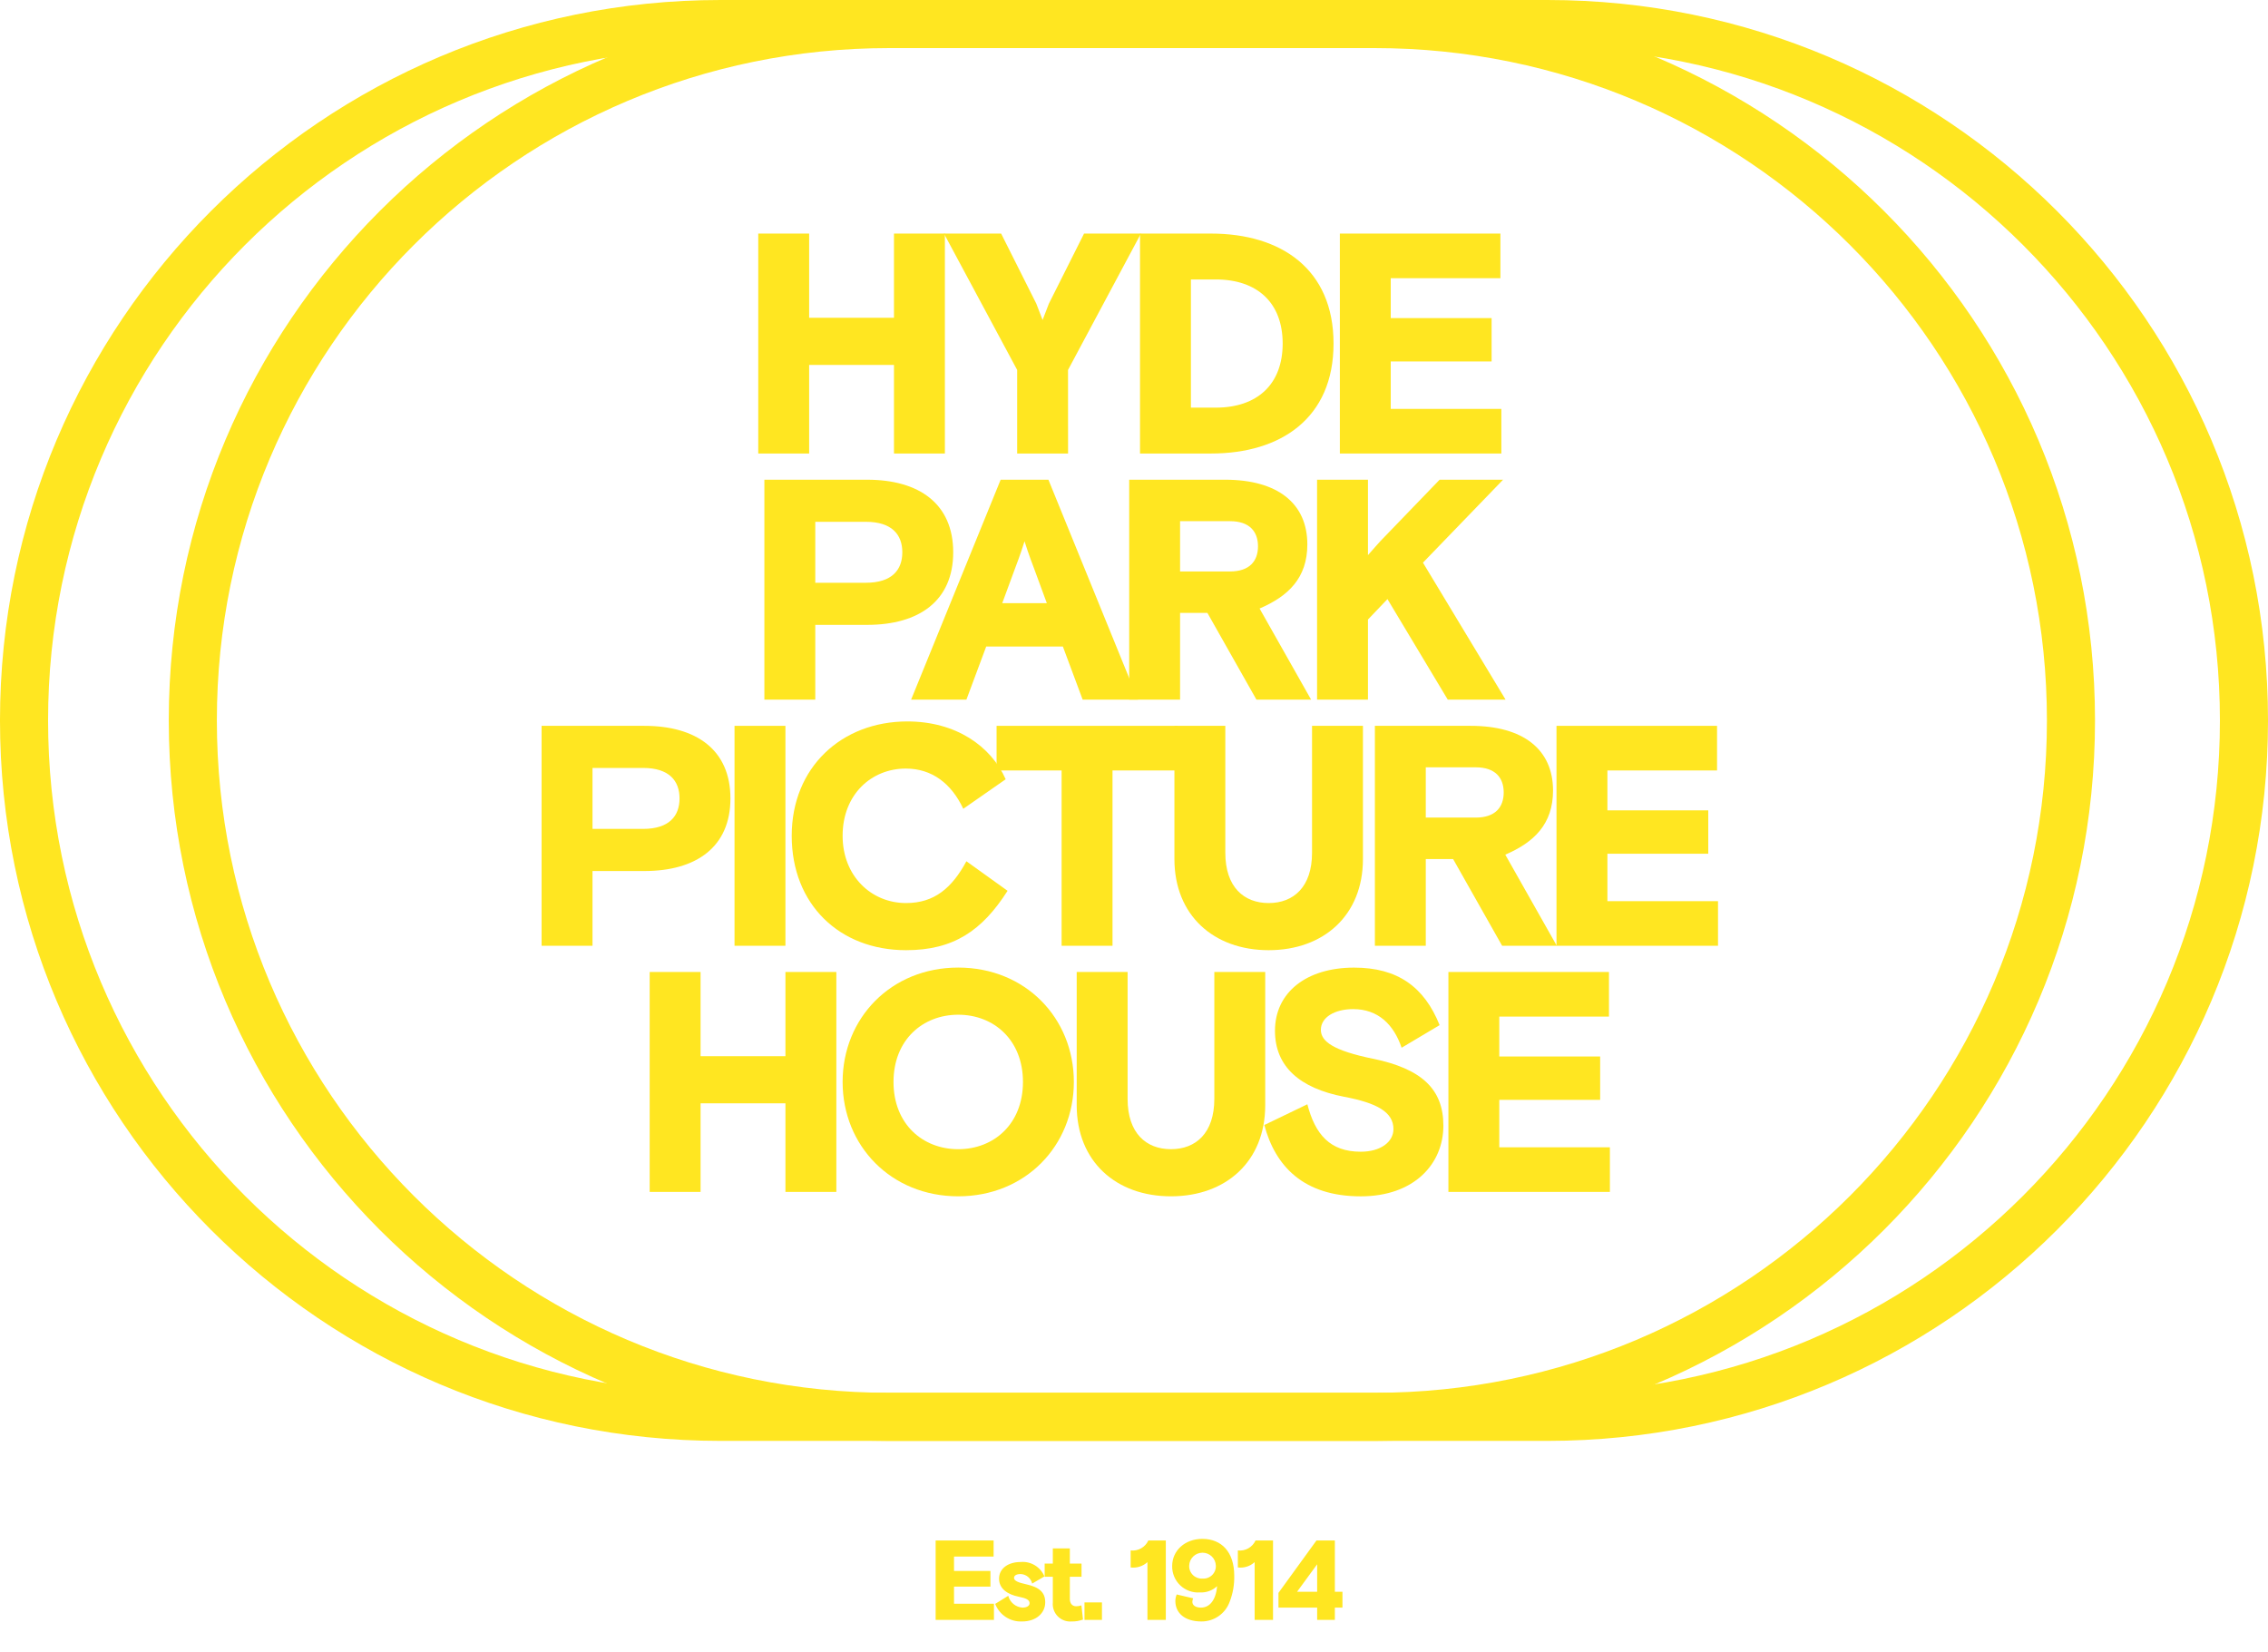
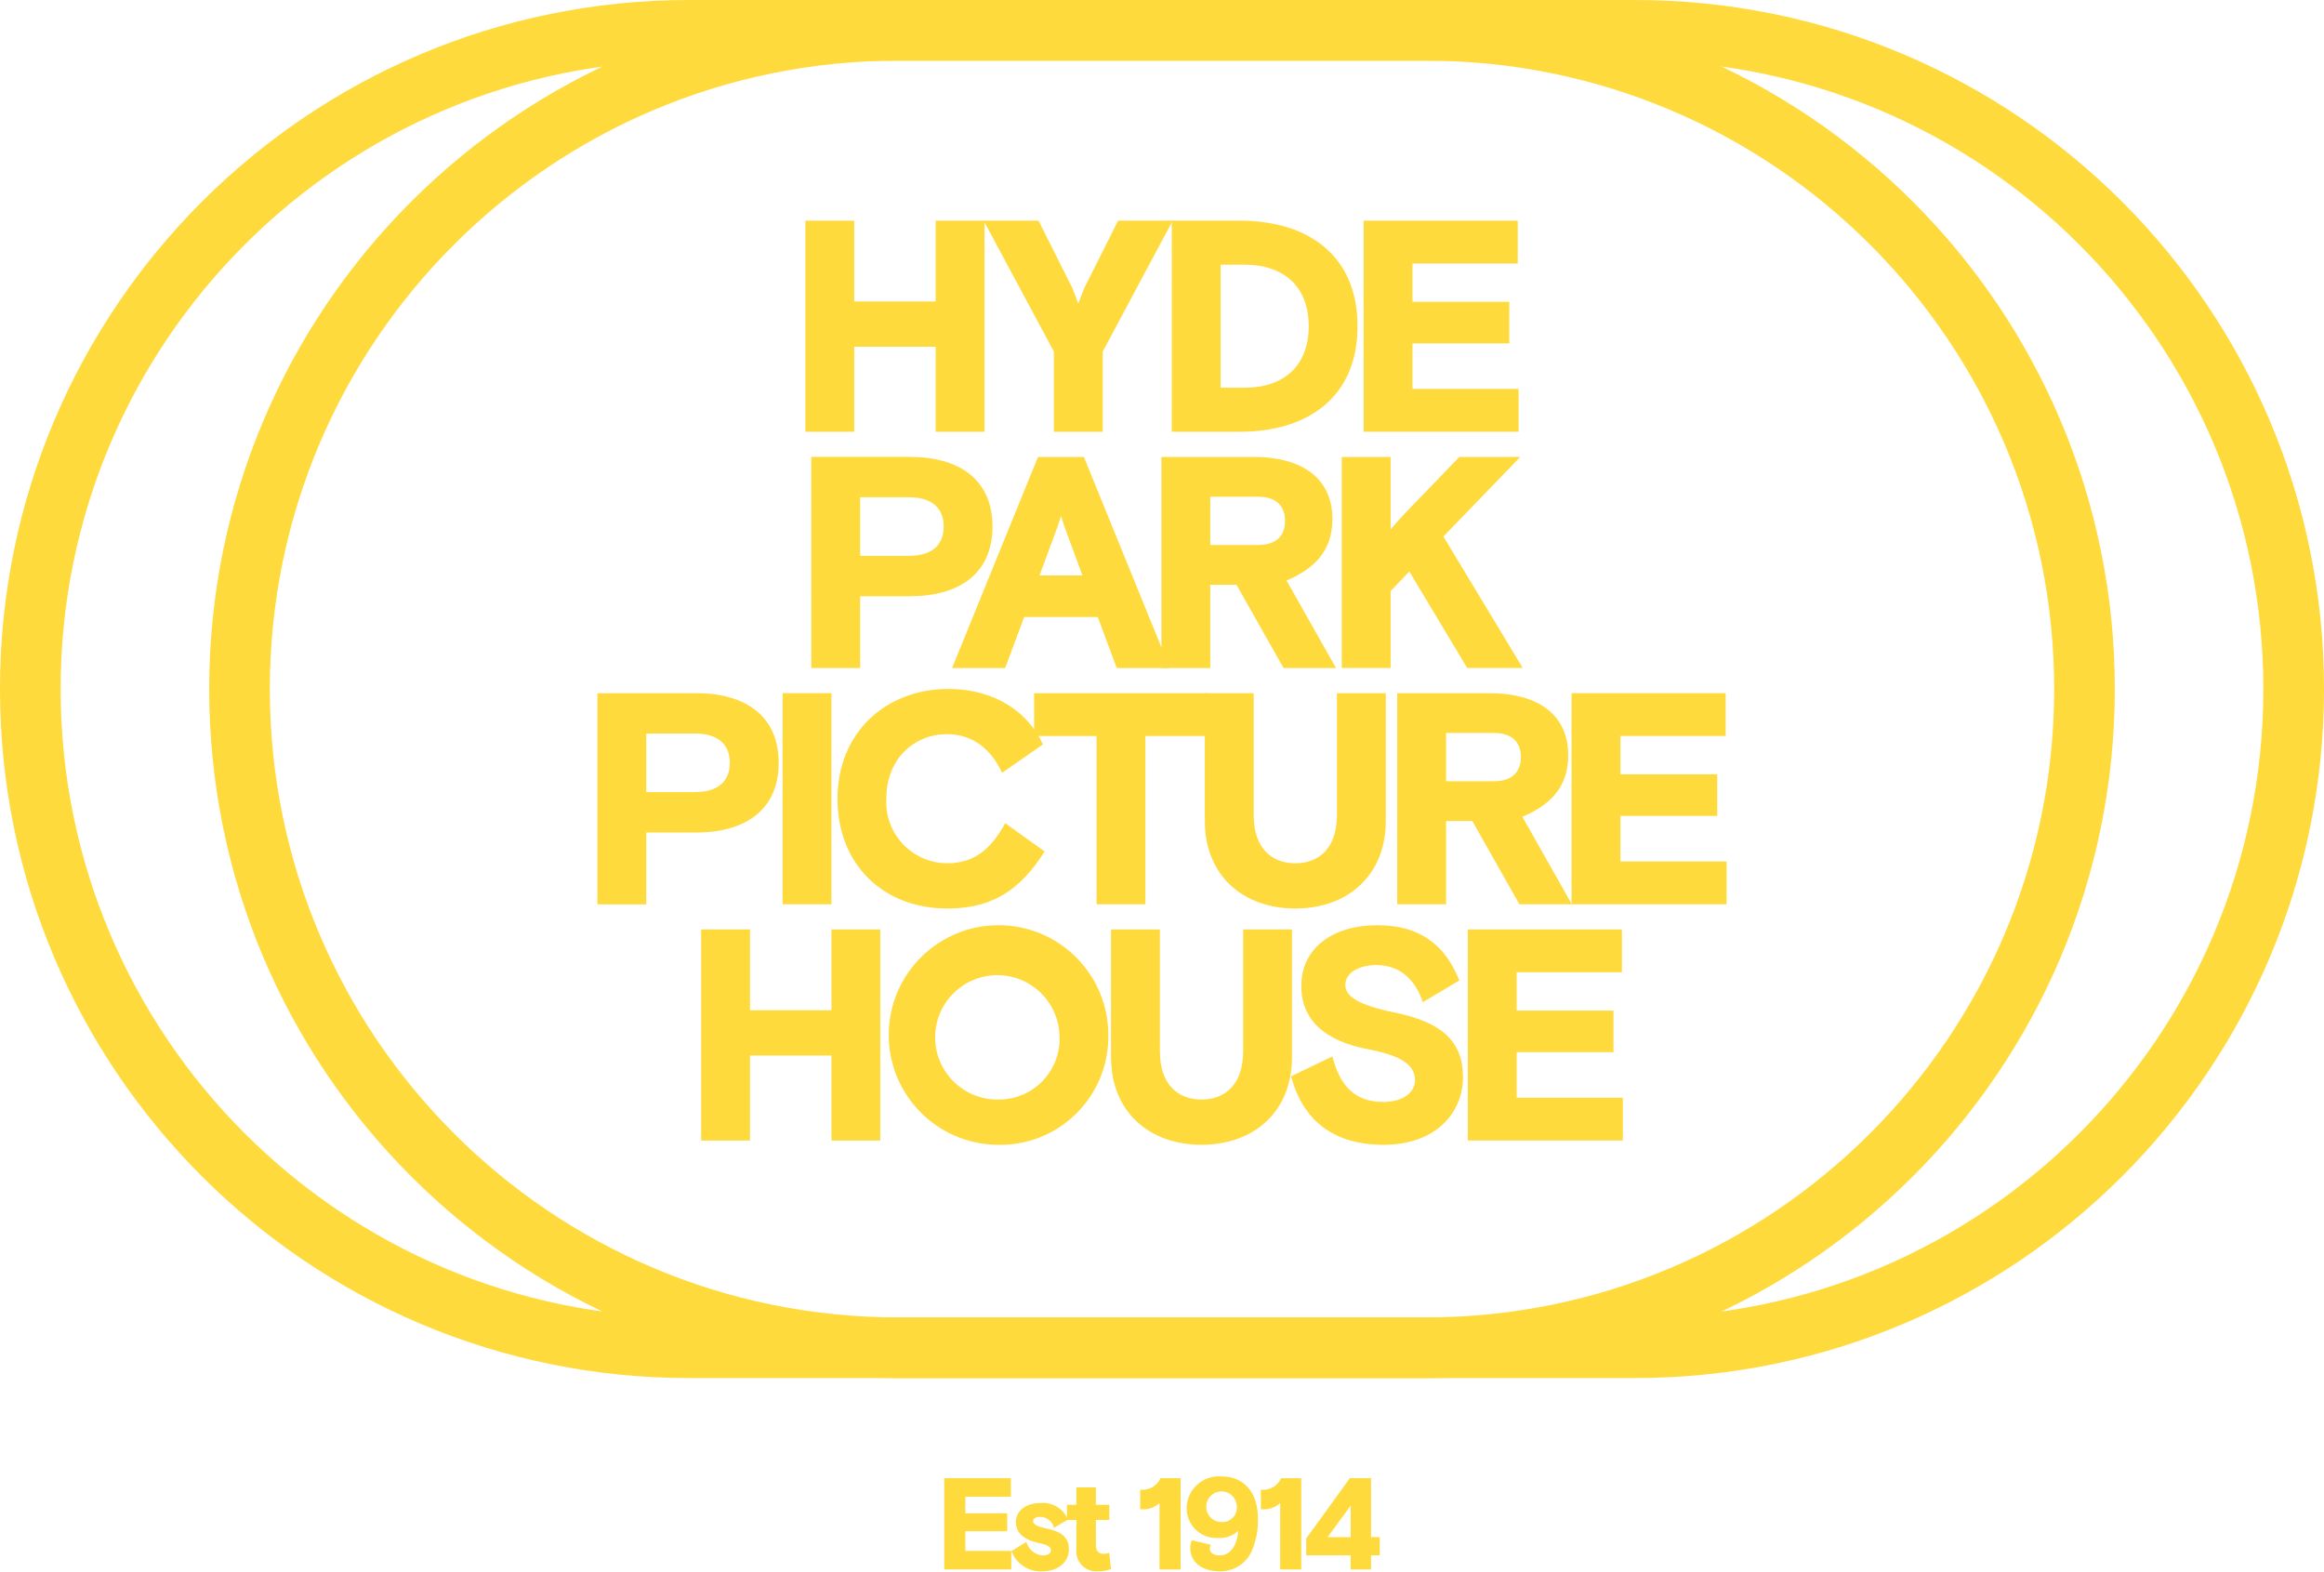
- <svg xmlns="http://www.w3.org/2000/svg" width="399.838" height="291.156" viewBox="0 0 399.838 291.156">
-   <g data-name="Group 5" fill="#ffe621">
-     <path data-name="Path 1" d="M272.827 254.022H127.01A127.011 127.011 0 01127.01 0h145.817a127.011 127.011 0 110 254.022M127.01 8.477a118.534 118.534 0 000 237.068h145.817a118.534 118.534 0 100-237.068z" />
-     <path data-name="Path 2" d="M242.329 254.022h-85.564a127.011 127.011 0 010-254.022h85.564a127.011 127.011 0 010 254.022M156.765 8.477a118.534 118.534 0 000 237.068h85.564a118.534 118.534 0 000-237.068z" />
-     <path data-name="Path 3" d="M133.676 41.179h8.973v14.845h14.956V41.179h8.973v38.775h-8.973V64.333h-14.956v15.621h-8.973z" />
-     <path data-name="Path 4" d="M188.294 79.953h-8.973V65.219l-12.906-24.04h10.081l6.2 12.353s.61 1.551 1.108 2.881c.5-1.329 1.109-2.881 1.109-2.881l6.2-12.353h10.026l-12.851 24.04z" />
-     <path data-name="Path 5" d="M200.979 41.179h12.518c12.353 0 21.6 6.259 21.6 19.387s-9.25 19.387-21.6 19.387h-12.518zm25.15 19.387c0-7.2-4.487-11.3-11.8-11.3h-4.376v22.6h4.376c7.312 0 11.8-4.1 11.8-11.3" />
-     <path data-name="Path 6" d="M236.209 41.179h28.305v7.865h-19.332v7.035h17.781v7.645h-17.781v8.364h19.5v7.865h-28.473z" />
-     <path data-name="Path 7" d="M134.757 84.572h18.113c9.195 0 15.177 4.265 15.177 12.795s-5.982 12.795-15.177 12.795h-9.14v13.183h-8.973zm8.973 18.167h8.918c4.6 0 6.426-2.269 6.426-5.372s-1.828-5.375-6.426-5.375h-8.918z" />
-     <path data-name="Path 8" d="M176.412 84.571h8.418l15.789 38.774h-9.75l-3.49-9.362h-13.516l-3.49 9.362h-9.749zm.277 21.769h7.864l-2.324-6.314s-.887-2.272-1.608-4.6c-.719 2.326-1.605 4.6-1.605 4.6z" />
-     <path data-name="Path 9" d="M212.861 108.057h-4.819v15.288h-8.971V84.571h16.894c9.251 0 14.513 4.154 14.513 11.41 0 5.927-3.378 9.14-8.419 11.3l9.083 16.064h-9.637zm-4.819-7.312h8.808c3.433 0 4.929-1.828 4.929-4.431s-1.5-4.432-4.929-4.432h-8.808z" />
-     <path data-name="Path 10" d="M250.86 99.194l14.568 24.151h-10.193l-10.634-17.725-3.435 3.6v14.125h-8.973V84.571h8.973v13.294c1.108-1.274 2.215-2.492 2.215-2.492l10.414-10.8h11.188z" />
-     <path data-name="Path 11" d="M95.482 127.964h18.113c9.195 0 15.177 4.265 15.177 12.795s-5.982 12.8-15.177 12.8h-9.14v13.183h-8.973zm8.973 18.168h8.918c4.6 0 6.426-2.27 6.426-5.373s-1.828-5.373-6.426-5.373h-8.918z" />
-     <path data-name="Rectangle 1" d="M129.494 127.964h8.973v38.774h-8.973z" />
-     <path data-name="Path 12" d="M177.629 157.045c-4.487 7.035-9.528 10.469-17.892 10.469-11.742 0-20.161-8.087-20.161-20.163s8.806-20.164 20.383-20.164c8.531 0 14.735 4.322 17.339 10.194l-7.478 5.206c-2.105-4.486-5.54-7.09-10.136-7.09-6.039 0-11.135 4.542-11.135 11.854 0 7.09 5.041 11.854 11.188 11.854 4.986 0 8.089-2.659 10.636-7.367z" />
-     <path data-name="Path 13" d="M175.692 127.964h31.905v7.865h-11.465v30.909h-8.974v-30.909h-11.466z" />
-     <path data-name="Path 14" d="M240.28 151.45c0 9.915-6.924 16.064-16.618 16.064s-16.617-6.149-16.617-16.064v-23.486h8.973v22.378c0 6.037 3.268 8.863 7.644 8.863s7.645-2.826 7.645-8.863v-22.378h8.973z" />
-     <path data-name="Path 15" d="M256.178 151.45h-4.819v15.289h-8.973v-38.775h16.894c9.251 0 14.513 4.154 14.513 11.41 0 5.927-3.378 9.14-8.419 11.3l9.083 16.064h-9.638zm-4.819-7.312h8.808c3.433 0 4.929-1.828 4.929-4.431s-1.5-4.432-4.929-4.432h-8.808z" />
-     <path data-name="Path 16" d="M274.403 127.964h28.305v7.865h-19.331v7.035h17.781v7.645h-17.781v8.364h19.5v7.865h-28.474z" />
-     <path data-name="Path 17" d="M114.536 171.356h8.973v14.845h14.96v-14.845h8.973v38.775h-8.973V194.51h-14.96v15.621h-8.973z" />
-     <path data-name="Path 18" d="M168.932 210.906c-11.854 0-20.383-8.918-20.383-20.163s8.529-20.163 20.383-20.163 20.383 8.918 20.383 20.163-8.528 20.163-20.383 20.163m11.412-20.16c0-7.423-5.151-11.854-11.412-11.854s-11.41 4.431-11.41 11.854 5.15 11.854 11.41 11.854 11.412-4.432 11.412-11.854" />
-     <path data-name="Path 19" d="M223.053 194.842c0 9.915-6.924 16.064-16.618 16.064s-16.617-6.149-16.617-16.064v-23.486h8.973v22.378c0 6.037 3.268 8.863 7.644 8.863s7.645-2.826 7.645-8.863v-22.378h8.973z" />
-     <path data-name="Path 20" d="M242.053 186.646c8.529 1.772 12.408 5.318 12.408 11.8 0 6.7-5.1 12.464-14.569 12.464-10.081 0-15.065-5.318-17-12.574l7.589-3.656c1.383 5.318 3.988 8.364 9.415 8.364 3.49 0 5.762-1.717 5.762-3.988 0-2.99-2.881-4.6-8.7-5.7-7.81-1.5-12.186-5.318-12.186-11.632 0-6.759 5.538-11.136 13.958-11.136 7.645 0 12.353 3.381 15.067 10.139l-6.7 3.987c-1.383-4.1-4.154-6.811-8.529-6.811-3.269 0-5.705 1.438-5.705 3.654 0 2.052 2.215 3.658 9.195 5.1" />
-     <path data-name="Path 21" d="M255.348 171.356h28.305v7.865h-19.336v7.035h17.781v7.645h-17.781v8.364h19.5v7.865h-28.469z" />
-     <path data-name="Path 860" d="M164.949 285.578h10.28v-2.84h-7.04v-3.02h6.42v-2.76h-6.42v-2.54h6.98v-2.84h-10.22zm13.82-7.4c0-.44.46-.68 1.16-.68a2.177 2.177 0 012.04 1.68l2.16-1.26a4.149 4.149 0 00-4.24-2.54c-2.04 0-3.76 1.06-3.76 2.94 0 1.82 1.58 2.8 3.48 3.18 1.28.26 1.9.54 1.9 1.14 0 .5-.54.78-1.26.78a2.788 2.788 0 01-2.5-2.08l-2.3 1.42a4.827 4.827 0 004.76 3.1c2.42 0 4.06-1.44 4.06-3.38 0-1.72-1-2.66-3.38-3.18-1.28-.28-2.12-.58-2.12-1.12zm5.4-.2h1.44v4.52a3.073 3.073 0 003.32 3.36 5.3 5.3 0 002-.34l-.28-2.5a2.559 2.559 0 01-.94.16c-.66 0-1.1-.48-1.1-1.28v-3.92h2.06v-2.32h-2.06v-2.68h-3v2.68h-1.44zm7.02 7.6h3.08v-3.08h-3.08zm8.14-9.24a3.7 3.7 0 002.96-.94v10.18h3.24v-14h-3.08a3.044 3.044 0 01-3.12 1.76zm8.12 4.76a2.993 2.993 0 00-.24 1.14c0 2.16 1.68 3.62 4.6 3.62a5.257 5.257 0 004.98-3.48 11.833 11.833 0 00.8-4.62c0-4.1-2.2-6.46-5.62-6.46-3.06 0-5.32 2.06-5.32 4.78a4.571 4.571 0 004.9 4.66 4.082 4.082 0 003.02-1.1c-.2 2.42-1.3 3.78-2.84 3.78-1.04 0-1.52-.48-1.52-1a1.422 1.422 0 01.14-.64zm4.56-2.8a2.2 2.2 0 01-2.36-2.28 2.351 2.351 0 014.7 0 2.188 2.188 0 01-2.34 2.28zm6.22-1.96a3.7 3.7 0 002.96-.94v10.18h3.24v-14h-3.08a3.044 3.044 0 01-3.12 1.76zm7.16 7.08h6.82v2.16h3.12v-2.16h1.34v-2.8h-1.34v-9.04h-3.24l-6.7 9.24zm6.82-7.64v4.84h-3.54z" />
+ <svg xmlns="http://www.w3.org/2000/svg" id="Group_807" data-name="Group 807" width="246" height="166.321" viewBox="0 0 246 166.321">
+   <defs>
+     <clipPath id="clip-path">
+       <rect id="Rectangle_914" data-name="Rectangle 914" width="246" height="166.321" fill="#ffda3d" />
+     </clipPath>
+   </defs>
+   <path id="Path_1729" data-name="Path 1729" d="M124.568,195v9.661h7.095v-1.96H126.8v-2.084h4.431v-1.9H126.8v-1.753h4.817V195Z" transform="translate(-24.618 -38.538)" fill="#ffda3d" />
+   <g id="Group_810" data-name="Group 810">
+     <g id="Group_809" data-name="Group 809" clip-path="url(#clip-path)">
+       <path id="Path_1730" data-name="Path 1730" d="M137.181,200.978c1.642.359,2.332,1.008,2.332,2.2,0,1.338-1.131,2.332-2.8,2.332a3.333,3.333,0,0,1-3.285-2.139l1.588-.98a1.923,1.923,0,0,0,1.725,1.435c.5,0,.87-.193.87-.538,0-.414-.428-.607-1.312-.787-1.311-.262-2.4-.938-2.4-2.194,0-1.3,1.188-2.029,2.595-2.029a2.863,2.863,0,0,1,2.926,1.753l-1.491.869a1.5,1.5,0,0,0-1.408-1.159c-.482,0-.8.166-.8.469,0,.372.579.58,1.463.773" transform="translate(-26.369 -39.184)" fill="#ffda3d" />
+       <path id="Path_1731" data-name="Path 1731" d="M140.755,198.058h.994v-1.849h2.07v1.849h1.422v1.6h-1.422v2.706c0,.552.3.883.759.883a1.77,1.77,0,0,0,.649-.11l.193,1.725a3.64,3.64,0,0,1-1.38.235,2.12,2.12,0,0,1-2.291-2.319v-3.12h-.994Z" transform="translate(-27.817 -38.776)" fill="#ffda3d" />
+       <path id="Path_1732" data-name="Path 1732" d="M150.423,196.22A2.1,2.1,0,0,0,152.577,195H154.7v9.661h-2.235v-7.025a2.559,2.559,0,0,1-2.043.648Z" transform="translate(-29.728 -38.538)" fill="#ffda3d" />
+       <path id="Path_1733" data-name="Path 1733" d="M159.1,202a.981.981,0,0,0-.1.442c0,.359.331.69,1.049.69,1.062,0,1.822-.939,1.96-2.609a2.82,2.82,0,0,1-2.085.759,3.154,3.154,0,0,1-3.381-3.216,3.414,3.414,0,0,1,3.671-3.3c2.361,0,3.879,1.629,3.879,4.459a8.165,8.165,0,0,1-.552,3.188,3.629,3.629,0,0,1-3.437,2.4c-2.016,0-3.175-1.008-3.175-2.5a2.075,2.075,0,0,1,.165-.787Zm2.76-3.975a1.622,1.622,0,1,0-1.614,1.573,1.517,1.517,0,0,0,1.614-1.573" transform="translate(-30.938 -38.491)" fill="#ffda3d" />
+       <path id="Path_1734" data-name="Path 1734" d="M166.335,196.22A2.1,2.1,0,0,0,168.489,195h2.125v9.661h-2.235v-7.025a2.559,2.559,0,0,1-2.043.648Z" transform="translate(-32.872 -38.538)" fill="#ffda3d" />
+       <path id="Path_1735" data-name="Path 1735" d="M172.321,201.381,176.945,195h2.236v6.238h.924v1.932h-.924v1.491h-2.154v-1.491h-4.707Zm2.264-.138h2.442V197.9Z" transform="translate(-34.055 -38.538)" fill="#ffda3d" />
+       <path id="Path_1736" data-name="Path 1736" d="M106.247,29.109h5.171v8.556h8.62V29.109h5.171V51.455h-5.171v-9h-8.62v9h-5.171Z" transform="translate(-20.997 -5.753)" fill="#ffda3d" />
+       <path id="Path_1737" data-name="Path 1737" d="M142.371,51.455H137.2V42.964l-7.438-13.855h5.81l3.575,7.119s.351.894.638,1.66c.287-.766.639-1.66.639-1.66L144,29.109h5.778l-7.406,13.855Z" transform="translate(-25.645 -5.753)" fill="#ffda3d" />
+       <path id="Path_1738" data-name="Path 1738" d="M154.589,29.109H161.8c7.119,0,12.45,3.607,12.45,11.173s-5.331,11.173-12.45,11.173h-7.215Zm14.493,11.173c0-4.15-2.586-6.513-6.8-6.513h-2.522V46.794h2.522c4.213,0,6.8-2.362,6.8-6.512" transform="translate(-30.551 -5.753)" fill="#ffda3d" />
+       <path id="Path_1739" data-name="Path 1739" d="M179.894,29.109h16.313v4.533H185.065V37.7h10.248V42.1H185.065v4.821H196.3v4.533H179.894Z" transform="translate(-35.552 -5.753)" fill="#ffda3d" />
+       <path id="Path_1740" data-name="Path 1740" d="M107.024,60.275h10.439c5.3,0,8.747,2.458,8.747,7.375s-3.448,7.375-8.747,7.375H112.2v7.6h-5.171ZM112.2,70.746h5.14c2.649,0,3.7-1.309,3.7-3.1s-1.054-3.1-3.7-3.1H112.2Z" transform="translate(-21.151 -11.912)" fill="#ffda3d" />
+       <path id="Path_1741" data-name="Path 1741" d="M134.7,60.276h4.853l9.1,22.347h-5.619l-2.011-5.4h-7.789l-2.012,5.4H125.6Zm.16,12.546H139.4l-1.341-3.639s-.511-1.309-.926-2.65c-.415,1.341-.926,2.65-.926,2.65Z" transform="translate(-24.823 -11.912)" fill="#ffda3d" />
+       <path id="Path_1742" data-name="Path 1742" d="M161.165,73.811h-2.777v8.811h-5.171V60.276h9.736c5.332,0,8.364,2.393,8.364,6.575,0,3.416-1.947,5.268-4.852,6.513l5.235,9.258h-5.555ZM158.388,69.6h5.076c1.979,0,2.841-1.054,2.841-2.554s-.862-2.554-2.841-2.554h-5.076Z" transform="translate(-30.28 -11.912)" fill="#ffda3d" />
+       <path id="Path_1743" data-name="Path 1743" d="M187.768,68.7l8.4,13.919H190.29l-6.129-10.216-1.979,2.076v8.14H177.01V60.276h5.171v7.661c.639-.734,1.277-1.436,1.277-1.436l6-6.225h6.448Z" transform="translate(-34.982 -11.912)" fill="#ffda3d" />
+       <path id="Path_1744" data-name="Path 1744" d="M78.814,91.443H89.253c5.3,0,8.747,2.458,8.747,7.375s-3.448,7.375-8.747,7.375H83.985v7.6H78.814Zm5.171,10.471h5.14c2.649,0,3.7-1.309,3.7-3.1s-1.054-3.1-3.7-3.1h-5.14Z" transform="translate(-15.576 -18.072)" fill="#ffda3d" />
+       <rect id="Rectangle_913" data-name="Rectangle 913" width="5.171" height="22.346" transform="translate(82.839 73.371)" fill="#ffda3d" />
+       <path id="Path_1745" data-name="Path 1745" d="M132.415,108.093c-2.586,4.054-5.491,6.034-10.311,6.034-6.768,0-11.62-4.661-11.62-11.621s5.076-11.62,11.748-11.62c4.916,0,8.491,2.491,9.992,5.874l-4.31,3c-1.213-2.586-3.193-4.086-5.842-4.086-3.48,0-6.417,2.617-6.417,6.831a6.469,6.469,0,0,0,6.449,6.832c2.873,0,4.661-1.533,6.129-4.246Z" transform="translate(-21.835 -17.962)" fill="#ffda3d" />
+       <path id="Path_1746" data-name="Path 1746" d="M136.426,91.443h18.388v4.533h-6.608v17.813h-5.171V95.977h-6.608Z" transform="translate(-26.962 -18.072)" fill="#ffda3d" />
+       <path id="Path_1747" data-name="Path 1747" d="M178.1,104.978c0,5.714-3.991,9.258-9.577,9.258s-9.577-3.543-9.577-9.258V91.443h5.172v12.9c0,3.48,1.883,5.108,4.405,5.108s4.405-1.628,4.405-5.108v-12.9H178.1Z" transform="translate(-31.412 -18.072)" fill="#ffda3d" />
+       <path id="Path_1748" data-name="Path 1748" d="M192.279,104.979H189.5v8.811h-5.171V91.444h9.736c5.332,0,8.364,2.393,8.364,6.575,0,3.416-1.947,5.267-4.852,6.513l5.235,9.258H197.26Zm-2.777-4.214h5.076c1.979,0,2.841-1.054,2.841-2.554s-.862-2.554-2.841-2.554H189.5Z" transform="translate(-36.429 -18.072)" fill="#ffda3d" />
+       <path id="Path_1749" data-name="Path 1749" d="M207.328,91.443h16.313v4.533H212.5v4.054h10.248v4.406H212.5v4.821h11.237v4.533H207.328Z" transform="translate(-40.974 -18.072)" fill="#ffda3d" />
+       <path id="Path_1750" data-name="Path 1750" d="M92.5,122.61h5.171v8.556h8.62V122.61h5.171v22.346h-5.171v-9h-8.62v9H92.5Z" transform="translate(-18.281 -24.231)" fill="#ffda3d" />
+       <path id="Path_1751" data-name="Path 1751" d="M128.678,145.294a11.621,11.621,0,1,1,11.748-11.621,11.434,11.434,0,0,1-11.748,11.621m6.576-11.621a6.581,6.581,0,1,0-6.576,6.831,6.421,6.421,0,0,0,6.576-6.831" transform="translate(-23.109 -24.121)" fill="#ffda3d" />
+       <path id="Path_1752" data-name="Path 1752" d="M165.726,136.145c0,5.714-3.99,9.258-9.577,9.258s-9.577-3.543-9.577-9.258V122.61h5.172v12.9c0,3.48,1.883,5.108,4.405,5.108s4.406-1.628,4.406-5.108v-12.9h5.171Z" transform="translate(-28.967 -24.231)" fill="#ffda3d" />
+       <path id="Path_1753" data-name="Path 1753" d="M181.37,131.311c4.916,1.021,7.151,3.064,7.151,6.8,0,3.863-2.937,7.183-8.4,7.183-5.81,0-8.683-3.064-9.8-7.246l4.374-2.107c.8,3.065,2.3,4.821,5.426,4.821,2.012,0,3.32-.99,3.32-2.3,0-1.723-1.66-2.649-5.012-3.288-4.5-.862-7.022-3.064-7.022-6.7,0-3.895,3.192-6.417,8.045-6.417,4.405,0,7.119,1.947,8.683,5.842l-3.863,2.3c-.8-2.362-2.394-3.926-4.917-3.926-1.883,0-3.287.83-3.287,2.106,0,1.182,1.277,2.107,5.3,2.937" transform="translate(-33.661 -24.121)" fill="#ffda3d" />
+       <path id="Path_1754" data-name="Path 1754" d="M193.641,122.61h16.313v4.533H198.812V131.2H209.06V135.6H198.812v4.821h11.237v4.533H193.641Z" transform="translate(-38.269 -24.231)" fill="#ffda3d" />
+       <path id="Path_1755" data-name="Path 1755" d="M173.067,145.866H72.932A72.933,72.933,0,0,1,72.932,0H173.067a72.933,72.933,0,1,1,0,145.866M72.932,6.419a66.514,66.514,0,0,0,0,133.028H173.067a66.514,66.514,0,1,0,0-133.028Z" fill="#ffda3d" />
+       <path id="Path_1756" data-name="Path 1756" d="M156.379,145.866H100.53A72.933,72.933,0,0,1,100.53,0h55.848a72.933,72.933,0,0,1,0,145.866M100.53,6.419a66.514,66.514,0,0,0,0,133.028h55.848a66.514,66.514,0,0,0,0-133.028Z" transform="translate(-5.454)" fill="#ffda3d" />
+     </g>
  </g>
</svg>
